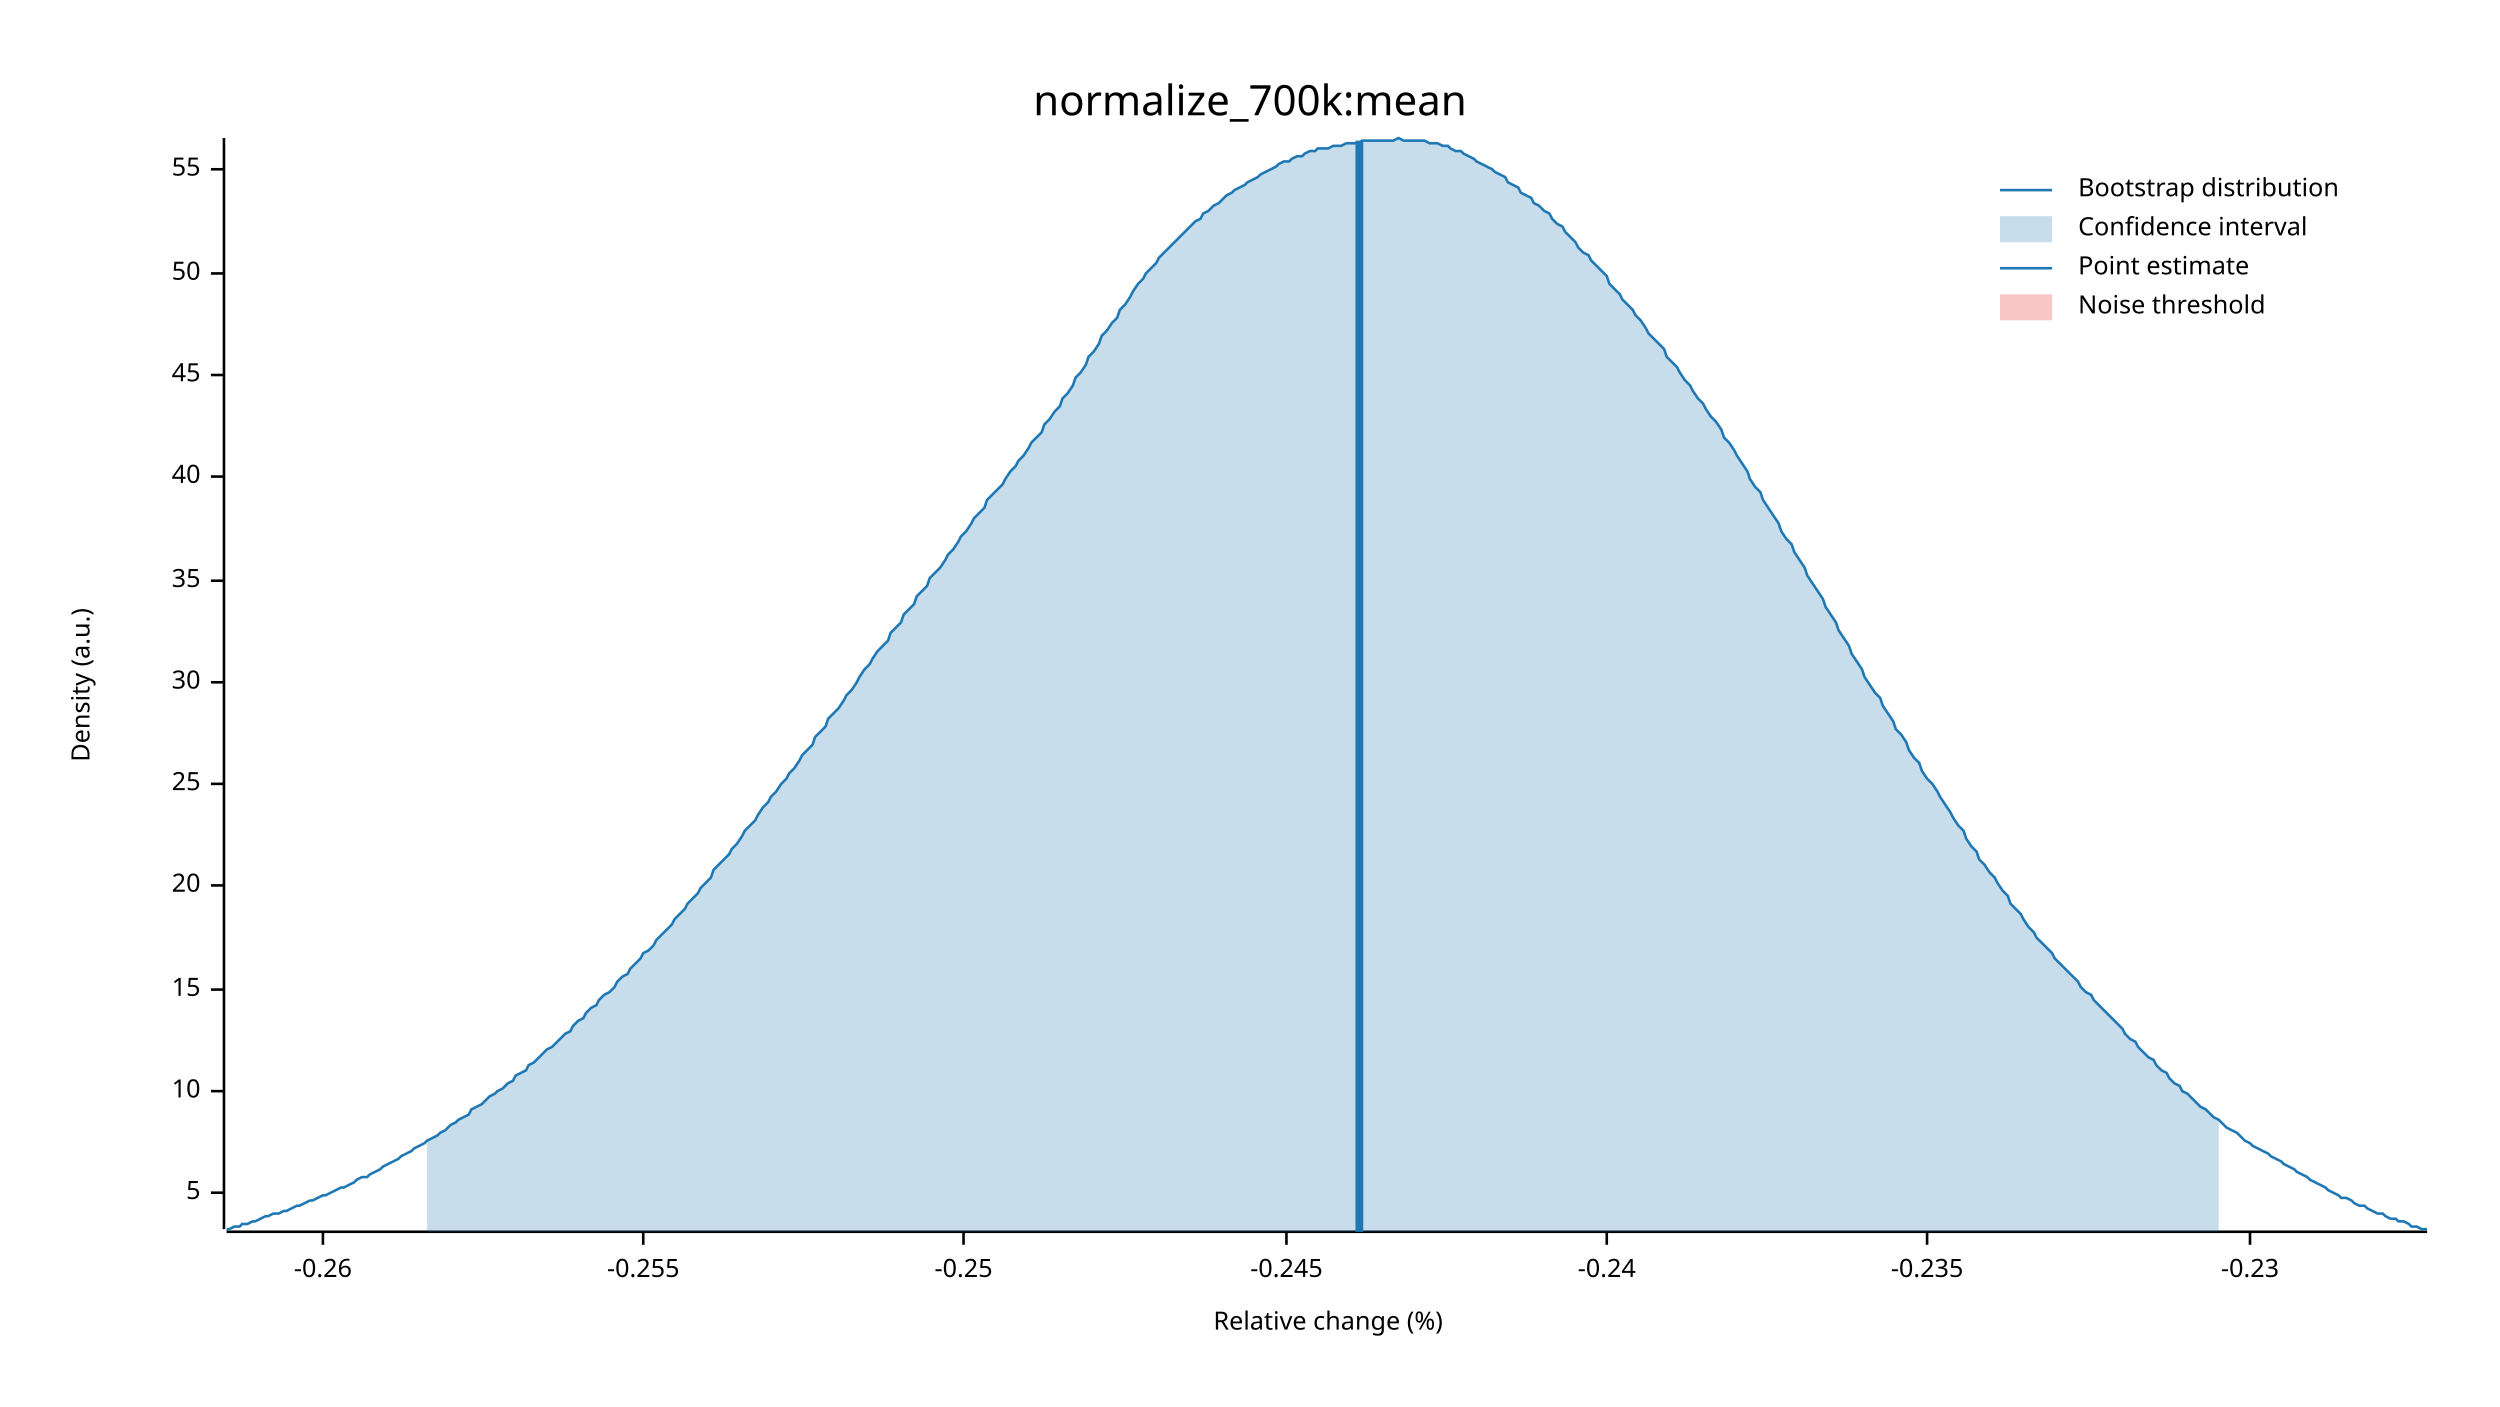
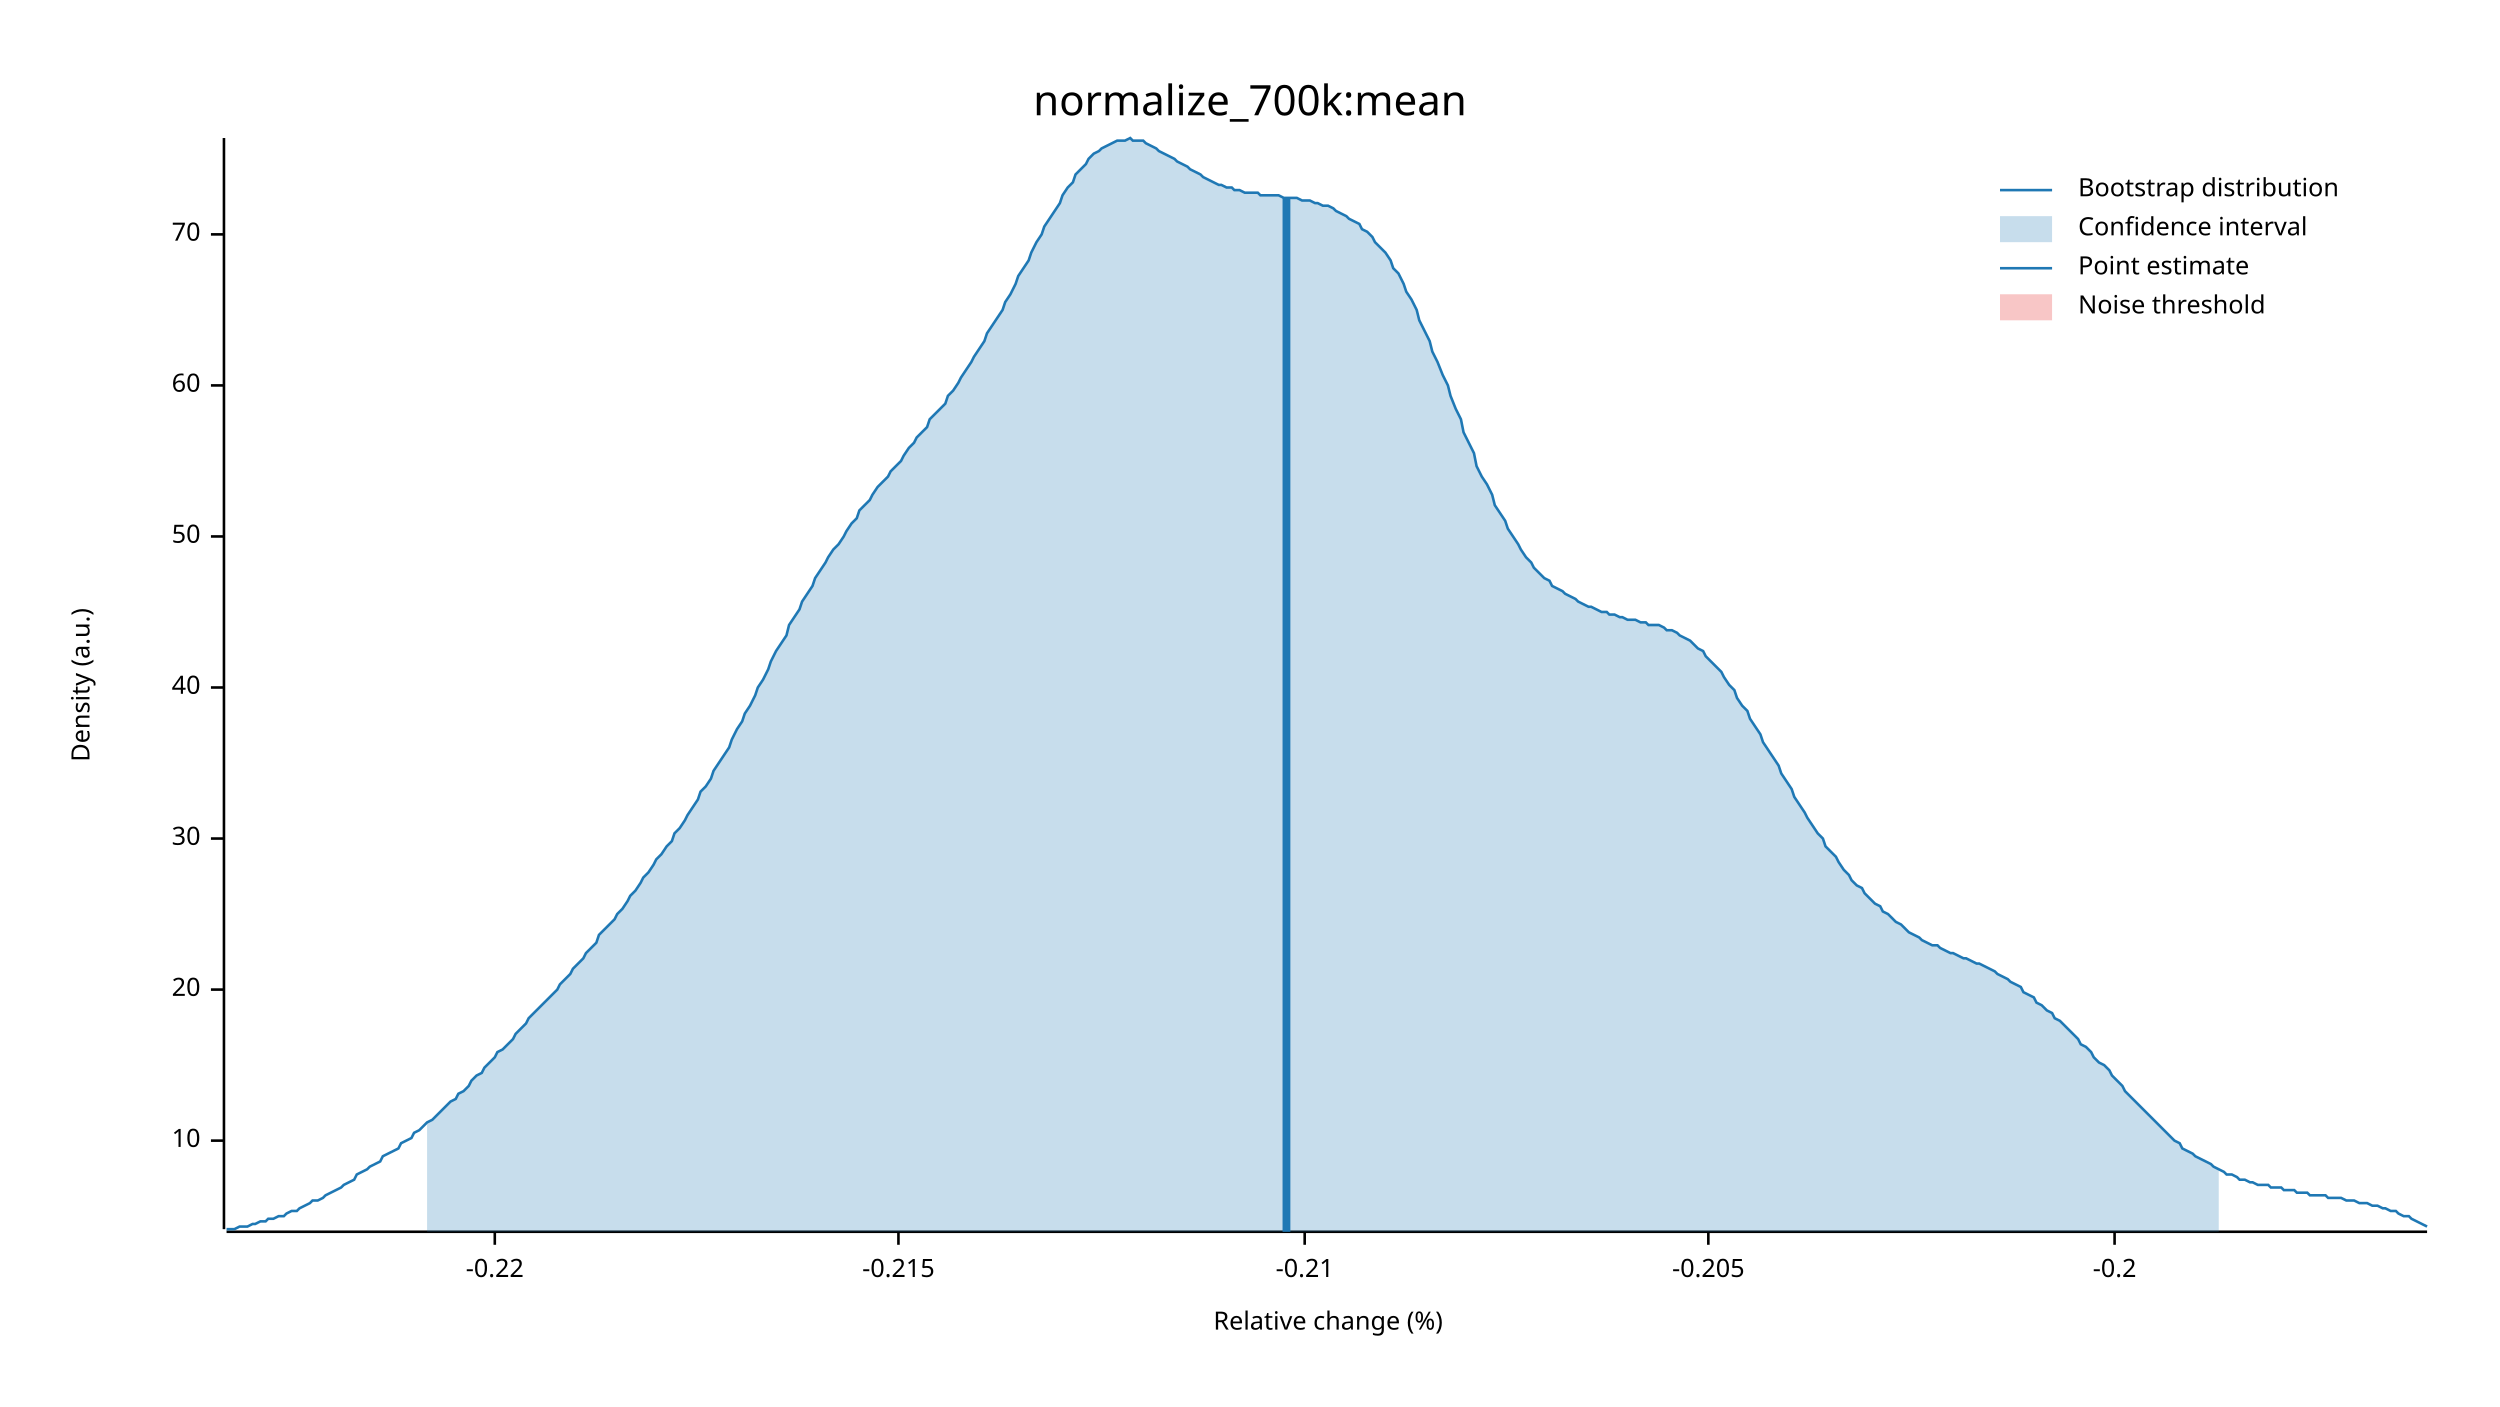
<svg xmlns="http://www.w3.org/2000/svg" width="960" height="540" viewBox="0 0 960 540">
  <text x="480" y="32" dy="0.76em" text-anchor="middle" font-family="sans-serif" font-size="16.129" opacity="1" fill="#000000">
normalize_700k:mean
</text>
  <text x="27" y="263" dy="0.76em" text-anchor="middle" font-family="sans-serif" font-size="9.677" opacity="1" fill="#000000" transform="rotate(270, 27, 263)">
Density (a.u.)
</text>
  <text x="510" y="513" dy="-0.5ex" text-anchor="middle" font-family="sans-serif" font-size="9.677" opacity="1" fill="#000000">
Relative change (%)
</text>
  <polyline fill="none" opacity="1" stroke="#000000" stroke-width="1" points="86,53 86,472 " />
-   <text x="77" y="458" dy="0.5ex" text-anchor="end" font-family="sans-serif" font-size="9.677" opacity="1" fill="#000000">
- 5
- </text>
-   <polyline fill="none" opacity="1" stroke="#000000" stroke-width="1" points="81,458 86,458 " />
-   <text x="77" y="419" dy="0.5ex" text-anchor="end" font-family="sans-serif" font-size="9.677" opacity="1" fill="#000000">
+   <text x="77" y="438" dy="0.5ex" text-anchor="end" font-family="sans-serif" font-size="9.677" opacity="1" fill="#000000">
10
</text>
-   <polyline fill="none" opacity="1" stroke="#000000" stroke-width="1" points="81,419 86,419 " />
+   <polyline fill="none" opacity="1" stroke="#000000" stroke-width="1" points="81,438 86,438 " />
  <text x="77" y="380" dy="0.5ex" text-anchor="end" font-family="sans-serif" font-size="9.677" opacity="1" fill="#000000">
- 15
+ 20
</text>
  <polyline fill="none" opacity="1" stroke="#000000" stroke-width="1" points="81,380 86,380 " />
-   <text x="77" y="340" dy="0.5ex" text-anchor="end" font-family="sans-serif" font-size="9.677" opacity="1" fill="#000000">
- 20
- </text>
-   <polyline fill="none" opacity="1" stroke="#000000" stroke-width="1" points="81,340 86,340 " />
-   <text x="77" y="301" dy="0.5ex" text-anchor="end" font-family="sans-serif" font-size="9.677" opacity="1" fill="#000000">
- 25
- </text>
-   <polyline fill="none" opacity="1" stroke="#000000" stroke-width="1" points="81,301 86,301 " />
-   <text x="77" y="262" dy="0.5ex" text-anchor="end" font-family="sans-serif" font-size="9.677" opacity="1" fill="#000000">
+   <text x="77" y="322" dy="0.5ex" text-anchor="end" font-family="sans-serif" font-size="9.677" opacity="1" fill="#000000">
30
</text>
-   <polyline fill="none" opacity="1" stroke="#000000" stroke-width="1" points="81,262 86,262 " />
-   <text x="77" y="223" dy="0.5ex" text-anchor="end" font-family="sans-serif" font-size="9.677" opacity="1" fill="#000000">
- 35
- </text>
-   <polyline fill="none" opacity="1" stroke="#000000" stroke-width="1" points="81,223 86,223 " />
-   <text x="77" y="183" dy="0.5ex" text-anchor="end" font-family="sans-serif" font-size="9.677" opacity="1" fill="#000000">
+   <polyline fill="none" opacity="1" stroke="#000000" stroke-width="1" points="81,322 86,322 " />
+   <text x="77" y="264" dy="0.5ex" text-anchor="end" font-family="sans-serif" font-size="9.677" opacity="1" fill="#000000">
40
</text>
-   <polyline fill="none" opacity="1" stroke="#000000" stroke-width="1" points="81,183 86,183 " />
-   <text x="77" y="144" dy="0.5ex" text-anchor="end" font-family="sans-serif" font-size="9.677" opacity="1" fill="#000000">
- 45
- </text>
-   <polyline fill="none" opacity="1" stroke="#000000" stroke-width="1" points="81,144 86,144 " />
-   <text x="77" y="105" dy="0.5ex" text-anchor="end" font-family="sans-serif" font-size="9.677" opacity="1" fill="#000000">
+   <polyline fill="none" opacity="1" stroke="#000000" stroke-width="1" points="81,264 86,264 " />
+   <text x="77" y="206" dy="0.5ex" text-anchor="end" font-family="sans-serif" font-size="9.677" opacity="1" fill="#000000">
50
</text>
-   <polyline fill="none" opacity="1" stroke="#000000" stroke-width="1" points="81,105 86,105 " />
-   <text x="77" y="65" dy="0.5ex" text-anchor="end" font-family="sans-serif" font-size="9.677" opacity="1" fill="#000000">
- 55
+   <polyline fill="none" opacity="1" stroke="#000000" stroke-width="1" points="81,206 86,206 " />
+   <text x="77" y="148" dy="0.5ex" text-anchor="end" font-family="sans-serif" font-size="9.677" opacity="1" fill="#000000">
+ 60
</text>
-   <polyline fill="none" opacity="1" stroke="#000000" stroke-width="1" points="81,65 86,65 " />
+   <polyline fill="none" opacity="1" stroke="#000000" stroke-width="1" points="81,148 86,148 " />
+   <text x="77" y="90" dy="0.5ex" text-anchor="end" font-family="sans-serif" font-size="9.677" opacity="1" fill="#000000">
+ 70
+ </text>
+   <polyline fill="none" opacity="1" stroke="#000000" stroke-width="1" points="81,90 86,90 " />
  <polyline fill="none" opacity="1" stroke="#000000" stroke-width="1" points="87,473 932,473 " />
-   <text x="124" y="483" dy="0.76em" text-anchor="middle" font-family="sans-serif" font-size="9.677" opacity="1" fill="#000000">
- -0.26
+   <text x="190" y="483" dy="0.76em" text-anchor="middle" font-family="sans-serif" font-size="9.677" opacity="1" fill="#000000">
+ -0.22
</text>
-   <polyline fill="none" opacity="1" stroke="#000000" stroke-width="1" points="124,473 124,478 " />
-   <text x="247" y="483" dy="0.76em" text-anchor="middle" font-family="sans-serif" font-size="9.677" opacity="1" fill="#000000">
- -0.255
+   <polyline fill="none" opacity="1" stroke="#000000" stroke-width="1" points="190,473 190,478 " />
+   <text x="345" y="483" dy="0.76em" text-anchor="middle" font-family="sans-serif" font-size="9.677" opacity="1" fill="#000000">
+ -0.215
</text>
-   <polyline fill="none" opacity="1" stroke="#000000" stroke-width="1" points="247,473 247,478 " />
-   <text x="370" y="483" dy="0.76em" text-anchor="middle" font-family="sans-serif" font-size="9.677" opacity="1" fill="#000000">
- -0.25
+   <polyline fill="none" opacity="1" stroke="#000000" stroke-width="1" points="345,473 345,478 " />
+   <text x="501" y="483" dy="0.76em" text-anchor="middle" font-family="sans-serif" font-size="9.677" opacity="1" fill="#000000">
+ -0.21
</text>
-   <polyline fill="none" opacity="1" stroke="#000000" stroke-width="1" points="370,473 370,478 " />
-   <text x="494" y="483" dy="0.76em" text-anchor="middle" font-family="sans-serif" font-size="9.677" opacity="1" fill="#000000">
- -0.245
+   <polyline fill="none" opacity="1" stroke="#000000" stroke-width="1" points="501,473 501,478 " />
+   <text x="656" y="483" dy="0.76em" text-anchor="middle" font-family="sans-serif" font-size="9.677" opacity="1" fill="#000000">
+ -0.205
</text>
-   <polyline fill="none" opacity="1" stroke="#000000" stroke-width="1" points="494,473 494,478 " />
-   <text x="617" y="483" dy="0.76em" text-anchor="middle" font-family="sans-serif" font-size="9.677" opacity="1" fill="#000000">
- -0.24
+   <polyline fill="none" opacity="1" stroke="#000000" stroke-width="1" points="656,473 656,478 " />
+   <text x="812" y="483" dy="0.76em" text-anchor="middle" font-family="sans-serif" font-size="9.677" opacity="1" fill="#000000">
+ -0.2
</text>
-   <polyline fill="none" opacity="1" stroke="#000000" stroke-width="1" points="617,473 617,478 " />
-   <text x="740" y="483" dy="0.76em" text-anchor="middle" font-family="sans-serif" font-size="9.677" opacity="1" fill="#000000">
- -0.235
- </text>
-   <polyline fill="none" opacity="1" stroke="#000000" stroke-width="1" points="740,473 740,478 " />
-   <text x="864" y="483" dy="0.76em" text-anchor="middle" font-family="sans-serif" font-size="9.677" opacity="1" fill="#000000">
- -0.23
- </text>
-   <polyline fill="none" opacity="1" stroke="#000000" stroke-width="1" points="864,473 864,478 " />
-   <polyline fill="none" opacity="1" stroke="#1F78B4" stroke-width="1" points="87,472 88,472 90,471 92,471 93,470 95,470 97,469 98,469 100,468 102,467 103,467 105,466 107,466 109,465 110,465 112,464 114,463 115,463 117,462 119,461 120,461 122,460 124,459 125,459 127,458 129,457 131,456 132,456 134,455 136,454 137,453 139,452 141,452 142,451 144,450 146,449 147,448 149,447 151,446 153,445 154,444 156,443 158,442 159,441 161,440 163,439 164,438 166,437 168,436 169,435 171,434 173,432 175,431 176,430 178,429 180,428 181,426 183,425 185,424 186,423 188,421 190,420 191,419 193,418 195,416 197,415 198,413 200,412 202,411 203,409 205,408 207,406 208,405 210,403 212,402 214,400 215,399 217,397 219,396 220,394 222,392 224,391 225,389 227,387 229,386 230,384 232,382 234,381 236,379 237,377 239,375 241,374 242,372 244,370 246,368 247,366 249,365 251,363 252,361 254,359 256,357 258,355 259,353 261,351 263,349 264,347 266,345 268,343 269,341 271,339 273,337 274,334 276,332 278,330 280,328 281,326 283,324 285,321 286,319 288,317 290,315 291,313 293,310 295,308 296,306 298,304 300,301 302,299 303,297 305,295 307,292 308,290 310,288 312,286 313,283 315,281 317,279 318,276 320,274 322,272 324,269 325,267 327,265 329,262 330,260 332,257 334,255 335,253 337,250 339,248 341,246 342,243 344,241 346,239 347,236 349,234 351,232 352,229 354,227 356,225 357,222 359,220 361,218 363,215 364,213 366,211 368,208 369,206 371,204 373,201 374,199 376,197 378,195 379,192 381,190 383,188 385,186 386,184 388,181 390,179 391,177 393,175 395,172 396,170 398,168 400,166 401,163 403,161 405,158 407,156 408,153 410,151 412,148 413,145 415,143 417,140 418,137 420,135 422,132 423,129 425,127 427,124 429,122 430,119 432,117 434,114 435,112 437,109 439,107 440,105 442,103 444,101 445,99 447,97 449,95 451,93 452,92 454,90 456,88 457,87 459,85 461,84 462,82 464,81 466,79 468,78 469,77 471,75 473,74 474,73 476,72 478,71 479,70 481,69 483,68 484,67 486,66 488,65 490,64 491,63 493,62 495,62 496,61 498,60 500,60 501,59 503,58 505,58 506,57 508,57 510,57 512,56 513,56 515,56 517,55 518,55 520,55 522,55 523,54 525,54 527,54 528,54 530,54 532,54 534,54 535,54 537,53 539,54 540,54 542,54 544,54 545,54 547,54 549,55 550,55 552,55 554,56 556,56 557,57 559,58 561,58 562,59 564,60 566,61 567,62 569,63 571,64 573,65 574,66 576,67 578,68 579,70 581,71 583,72 584,74 586,75 588,76 589,78 591,79 593,81 595,82 596,84 598,86 600,87 601,89 603,91 605,93 606,95 608,97 610,98 611,100 613,102 615,104 617,106 618,109 620,111 622,113 623,115 625,117 627,119 628,121 630,123 632,126 633,128 635,130 637,132 639,134 640,137 642,139 644,141 645,143 647,146 649,148 650,150 652,153 654,155 655,157 657,160 659,162 661,165 662,168 664,170 666,173 667,175 669,178 671,181 672,184 674,187 676,189 677,192 679,195 681,198 683,201 684,204 686,207 688,209 689,212 691,215 693,218 694,221 696,224 698,227 700,230 701,233 703,236 705,239 706,242 708,245 710,248 711,251 713,254 715,257 716,260 718,263 720,266 722,268 723,271 725,274 727,277 728,280 730,282 732,285 733,288 735,291 737,293 738,296 740,299 742,301 744,304 745,306 747,309 749,312 750,314 752,317 754,319 755,322 757,325 759,327 760,330 762,332 764,335 766,337 767,339 769,342 771,344 772,347 774,349 776,351 777,353 779,356 781,358 782,360 784,362 786,364 788,366 789,368 791,370 793,372 794,373 796,375 798,377 799,379 801,381 803,382 804,384 806,386 808,388 810,390 811,391 813,393 815,395 816,397 818,399 820,400 821,402 823,404 825,406 827,407 828,409 830,411 832,412 833,414 835,416 837,417 838,419 840,420 842,422 843,423 845,425 847,426 849,428 850,429 852,430 854,432 855,433 857,434 859,435 860,436 862,438 864,439 865,440 867,441 869,442 871,443 872,444 874,445 876,446 877,447 879,448 881,449 882,450 884,451 886,452 887,453 889,454 891,455 893,456 894,457 896,458 898,459 899,460 901,460 903,461 904,462 906,463 908,463 909,464 911,465 913,466 915,466 916,467 918,468 920,468 921,469 923,469 925,470 926,471 928,471 930,472 932,472 " />
-   <polygon opacity="0.25" fill="#1F78B4" points="164,438 166,437 168,436 169,435 171,434 173,432 175,431 176,430 178,429 180,428 181,426 183,425 185,424 186,423 188,421 190,420 191,419 193,418 195,416 197,415 198,413 200,412 202,411 203,409 205,408 207,406 208,405 210,403 212,402 214,400 215,399 217,397 219,396 220,394 222,392 224,391 225,389 227,387 229,386 230,384 232,382 234,381 236,379 237,377 239,375 241,374 242,372 244,370 246,368 247,366 249,365 251,363 252,361 254,359 256,357 258,355 259,353 261,351 263,349 264,347 266,345 268,343 269,341 271,339 273,337 274,334 276,332 278,330 280,328 281,326 283,324 285,321 286,319 288,317 290,315 291,313 293,310 295,308 296,306 298,304 300,301 302,299 303,297 305,295 307,292 308,290 310,288 312,286 313,283 315,281 317,279 318,276 320,274 322,272 324,269 325,267 327,265 329,262 330,260 332,257 334,255 335,253 337,250 339,248 341,246 342,243 344,241 346,239 347,236 349,234 351,232 352,229 354,227 356,225 357,222 359,220 361,218 363,215 364,213 366,211 368,208 369,206 371,204 373,201 374,199 376,197 378,195 379,192 381,190 383,188 385,186 386,184 388,181 390,179 391,177 393,175 395,172 396,170 398,168 400,166 401,163 403,161 405,158 407,156 408,153 410,151 412,148 413,145 415,143 417,140 418,137 420,135 422,132 423,129 425,127 427,124 429,122 430,119 432,117 434,114 435,112 437,109 439,107 440,105 442,103 444,101 445,99 447,97 449,95 451,93 452,92 454,90 456,88 457,87 459,85 461,84 462,82 464,81 466,79 468,78 469,77 471,75 473,74 474,73 476,72 478,71 479,70 481,69 483,68 484,67 486,66 488,65 490,64 491,63 493,62 495,62 496,61 498,60 500,60 501,59 503,58 505,58 506,57 508,57 510,57 512,56 513,56 515,56 517,55 518,55 520,55 522,55 523,54 525,54 527,54 528,54 530,54 532,54 534,54 535,54 537,53 539,54 540,54 542,54 544,54 545,54 547,54 549,55 550,55 552,55 554,56 556,56 557,57 559,58 561,58 562,59 564,60 566,61 567,62 569,63 571,64 573,65 574,66 576,67 578,68 579,70 581,71 583,72 584,74 586,75 588,76 589,78 591,79 593,81 595,82 596,84 598,86 600,87 601,89 603,91 605,93 606,95 608,97 610,98 611,100 613,102 615,104 617,106 618,109 620,111 622,113 623,115 625,117 627,119 628,121 630,123 632,126 633,128 635,130 637,132 639,134 640,137 642,139 644,141 645,143 647,146 649,148 650,150 652,153 654,155 655,157 657,160 659,162 661,165 662,168 664,170 666,173 667,175 669,178 671,181 672,184 674,187 676,189 677,192 679,195 681,198 683,201 684,204 686,207 688,209 689,212 691,215 693,218 694,221 696,224 698,227 700,230 701,233 703,236 705,239 706,242 708,245 710,248 711,251 713,254 715,257 716,260 718,263 720,266 722,268 723,271 725,274 727,277 728,280 730,282 732,285 733,288 735,291 737,293 738,296 740,299 742,301 744,304 745,306 747,309 749,312 750,314 752,317 754,319 755,322 757,325 759,327 760,330 762,332 764,335 766,337 767,339 769,342 771,344 772,347 774,349 776,351 777,353 779,356 781,358 782,360 784,362 786,364 788,366 789,368 791,370 793,372 794,373 796,375 798,377 799,379 801,381 803,382 804,384 806,386 808,388 810,390 811,391 813,393 815,395 816,397 818,399 820,400 821,402 823,404 825,406 827,407 828,409 830,411 832,412 833,414 835,416 837,417 838,419 840,420 842,422 843,423 845,425 847,426 849,428 850,429 852,430 852,473 164,473 " />
-   <polyline fill="none" opacity="1" stroke="#1F78B4" stroke-width="3" points="522,473 522,54 " />
+   <polyline fill="none" opacity="1" stroke="#000000" stroke-width="1" points="812,473 812,478 " />
+   <polyline fill="none" opacity="1" stroke="#1F78B4" stroke-width="1" points="87,472 88,472 90,472 92,471 93,471 95,471 97,470 98,470 100,469 102,469 103,468 105,468 107,467 109,467 110,466 112,465 114,465 115,464 117,463 119,462 120,461 122,461 124,460 125,459 127,458 129,457 131,456 132,455 134,454 136,453 137,451 139,450 141,449 142,448 144,447 146,446 147,444 149,443 151,442 153,441 154,439 156,438 158,437 159,435 161,434 163,432 164,431 166,430 168,428 169,427 171,425 173,423 175,422 176,420 178,419 180,417 181,415 183,413 185,412 186,410 188,408 190,406 191,404 193,403 195,401 197,399 198,397 200,395 202,393 203,391 205,389 207,387 208,386 210,384 212,382 214,380 215,378 217,376 219,374 220,372 222,370 224,368 225,366 227,364 229,362 230,359 232,357 234,355 236,353 237,351 239,349 241,346 242,344 244,342 246,339 247,337 249,335 251,332 252,330 254,328 256,325 258,323 259,320 261,318 263,315 264,313 266,310 268,307 269,304 271,302 273,299 274,296 276,293 278,290 280,287 281,284 283,280 285,277 286,274 288,271 290,267 291,264 293,261 295,257 296,254 298,250 300,247 302,244 303,240 305,237 307,234 308,231 310,228 312,225 313,222 315,219 317,216 318,214 320,211 322,209 324,206 325,204 327,201 329,199 330,196 332,194 334,192 335,190 337,187 339,185 341,183 342,181 344,179 346,177 347,175 349,172 351,170 352,168 354,166 356,164 357,161 359,159 361,157 363,155 364,152 366,150 368,147 369,145 371,142 373,139 374,137 376,134 378,131 379,128 381,125 383,122 385,119 386,116 388,113 390,109 391,106 393,103 395,100 396,97 398,93 400,90 401,87 403,84 405,81 407,78 408,75 410,72 412,70 413,67 415,65 417,63 418,61 420,59 422,58 423,57 425,56 427,55 429,54 430,54 432,54 434,53 435,54 437,54 439,54 440,55 442,56 444,57 445,58 447,59 449,60 451,61 452,62 454,63 456,64 457,65 459,66 461,67 462,68 464,69 466,70 468,71 469,71 471,72 473,72 474,73 476,73 478,74 479,74 481,74 483,74 484,75 486,75 488,75 490,75 491,75 493,76 495,76 496,76 498,76 500,77 501,77 503,77 505,78 506,78 508,79 510,79 512,80 513,81 515,82 517,83 518,84 520,85 522,86 523,88 525,89 527,91 528,93 530,95 532,97 534,100 535,103 537,105 539,109 540,112 542,115 544,119 545,123 547,127 549,131 550,135 552,139 554,144 556,148 557,152 559,157 561,161 562,166 564,170 566,174 567,179 569,183 571,186 573,190 574,194 576,197 578,200 579,203 581,206 583,209 584,211 586,214 588,216 589,218 591,220 593,222 595,223 596,225 598,226 600,227 601,228 603,229 605,230 606,231 608,232 610,233 611,233 613,234 615,235 617,235 618,236 620,236 622,237 623,237 625,238 627,238 628,238 630,239 632,239 633,240 635,240 637,240 639,241 640,242 642,242 644,243 645,244 647,245 649,246 650,247 652,249 654,250 655,252 657,254 659,256 661,258 662,260 664,263 666,265 667,268 669,271 671,273 672,276 674,279 676,282 677,285 679,288 681,291 683,294 684,297 686,300 688,303 689,306 691,309 693,312 694,314 696,317 698,320 700,322 701,325 703,327 705,329 706,331 708,334 710,336 711,338 713,340 715,341 716,343 718,345 720,347 722,348 723,350 725,351 727,353 728,354 730,355 732,357 733,358 735,359 737,360 738,361 740,362 742,363 744,363 745,364 747,365 749,366 750,366 752,367 754,368 755,368 757,369 759,370 760,370 762,371 764,372 766,373 767,374 769,375 771,376 772,377 774,378 776,379 777,381 779,382 781,383 782,385 784,386 786,388 788,389 789,391 791,392 793,394 794,395 796,397 798,399 799,401 801,402 803,404 804,406 806,408 808,409 810,411 811,413 813,415 815,417 816,419 818,421 820,423 821,424 823,426 825,428 827,430 828,431 830,433 832,435 833,436 835,438 837,439 838,441 840,442 842,443 843,444 845,445 847,446 849,447 850,448 852,449 854,450 855,451 857,451 859,452 860,453 862,453 864,454 865,454 867,455 869,455 871,455 872,456 874,456 876,456 877,457 879,457 881,457 882,458 884,458 886,458 887,459 889,459 891,459 893,459 894,460 896,460 898,460 899,460 901,461 903,461 904,461 906,462 908,462 909,462 911,463 913,463 915,464 916,464 918,465 920,465 921,466 923,467 925,467 926,468 928,469 930,470 932,471 " />
+   <polygon opacity="0.25" fill="#1F78B4" points="164,431 166,430 168,428 169,427 171,425 173,423 175,422 176,420 178,419 180,417 181,415 183,413 185,412 186,410 188,408 190,406 191,404 193,403 195,401 197,399 198,397 200,395 202,393 203,391 205,389 207,387 208,386 210,384 212,382 214,380 215,378 217,376 219,374 220,372 222,370 224,368 225,366 227,364 229,362 230,359 232,357 234,355 236,353 237,351 239,349 241,346 242,344 244,342 246,339 247,337 249,335 251,332 252,330 254,328 256,325 258,323 259,320 261,318 263,315 264,313 266,310 268,307 269,304 271,302 273,299 274,296 276,293 278,290 280,287 281,284 283,280 285,277 286,274 288,271 290,267 291,264 293,261 295,257 296,254 298,250 300,247 302,244 303,240 305,237 307,234 308,231 310,228 312,225 313,222 315,219 317,216 318,214 320,211 322,209 324,206 325,204 327,201 329,199 330,196 332,194 334,192 335,190 337,187 339,185 341,183 342,181 344,179 346,177 347,175 349,172 351,170 352,168 354,166 356,164 357,161 359,159 361,157 363,155 364,152 366,150 368,147 369,145 371,142 373,139 374,137 376,134 378,131 379,128 381,125 383,122 385,119 386,116 388,113 390,109 391,106 393,103 395,100 396,97 398,93 400,90 401,87 403,84 405,81 407,78 408,75 410,72 412,70 413,67 415,65 417,63 418,61 420,59 422,58 423,57 425,56 427,55 429,54 430,54 432,54 434,53 435,54 437,54 439,54 440,55 442,56 444,57 445,58 447,59 449,60 451,61 452,62 454,63 456,64 457,65 459,66 461,67 462,68 464,69 466,70 468,71 469,71 471,72 473,72 474,73 476,73 478,74 479,74 481,74 483,74 484,75 486,75 488,75 490,75 491,75 493,76 495,76 496,76 498,76 500,77 501,77 503,77 505,78 506,78 508,79 510,79 512,80 513,81 515,82 517,83 518,84 520,85 522,86 523,88 525,89 527,91 528,93 530,95 532,97 534,100 535,103 537,105 539,109 540,112 542,115 544,119 545,123 547,127 549,131 550,135 552,139 554,144 556,148 557,152 559,157 561,161 562,166 564,170 566,174 567,179 569,183 571,186 573,190 574,194 576,197 578,200 579,203 581,206 583,209 584,211 586,214 588,216 589,218 591,220 593,222 595,223 596,225 598,226 600,227 601,228 603,229 605,230 606,231 608,232 610,233 611,233 613,234 615,235 617,235 618,236 620,236 622,237 623,237 625,238 627,238 628,238 630,239 632,239 633,240 635,240 637,240 639,241 640,242 642,242 644,243 645,244 647,245 649,246 650,247 652,249 654,250 655,252 657,254 659,256 661,258 662,260 664,263 666,265 667,268 669,271 671,273 672,276 674,279 676,282 677,285 679,288 681,291 683,294 684,297 686,300 688,303 689,306 691,309 693,312 694,314 696,317 698,320 700,322 701,325 703,327 705,329 706,331 708,334 710,336 711,338 713,340 715,341 716,343 718,345 720,347 722,348 723,350 725,351 727,353 728,354 730,355 732,357 733,358 735,359 737,360 738,361 740,362 742,363 744,363 745,364 747,365 749,366 750,366 752,367 754,368 755,368 757,369 759,370 760,370 762,371 764,372 766,373 767,374 769,375 771,376 772,377 774,378 776,379 777,381 779,382 781,383 782,385 784,386 786,388 788,389 789,391 791,392 793,394 794,395 796,397 798,399 799,401 801,402 803,404 804,406 806,408 808,409 810,411 811,413 813,415 815,417 816,419 818,421 820,423 821,424 823,426 825,428 827,430 828,431 830,433 832,435 833,436 835,438 837,439 838,441 840,442 842,443 843,444 845,445 847,446 849,447 850,448 852,449 852,473 164,473 " />
+   <polyline fill="none" opacity="1" stroke="#1F78B4" stroke-width="3" points="494,473 494,76 " />
  <rect x="509" y="53" width="0" height="419" opacity="0.1" fill="#E31A1C" stroke="none" />
  <text x="798" y="68" dy="0.76em" text-anchor="start" font-family="sans-serif" font-size="9.677" opacity="1" fill="#000000">
Bootstrap distribution
</text>
  <text x="798" y="83" dy="0.76em" text-anchor="start" font-family="sans-serif" font-size="9.677" opacity="1" fill="#000000">
Confidence interval
</text>
  <text x="798" y="98" dy="0.76em" text-anchor="start" font-family="sans-serif" font-size="9.677" opacity="1" fill="#000000">
Point estimate
</text>
  <text x="798" y="113" dy="0.76em" text-anchor="start" font-family="sans-serif" font-size="9.677" opacity="1" fill="#000000">
Noise threshold
</text>
  <polyline fill="none" opacity="1" stroke="#1F78B4" stroke-width="1" points="768,73 788,73 " />
  <rect x="768" y="83" width="20" height="10" opacity="0.25" fill="#1F78B4" stroke="none" />
  <polyline fill="none" opacity="1" stroke="#1F78B4" stroke-width="1" points="768,103 788,103 " />
  <rect x="768" y="113" width="20" height="10" opacity="0.25" fill="#E31A1C" stroke="none" />
</svg>
